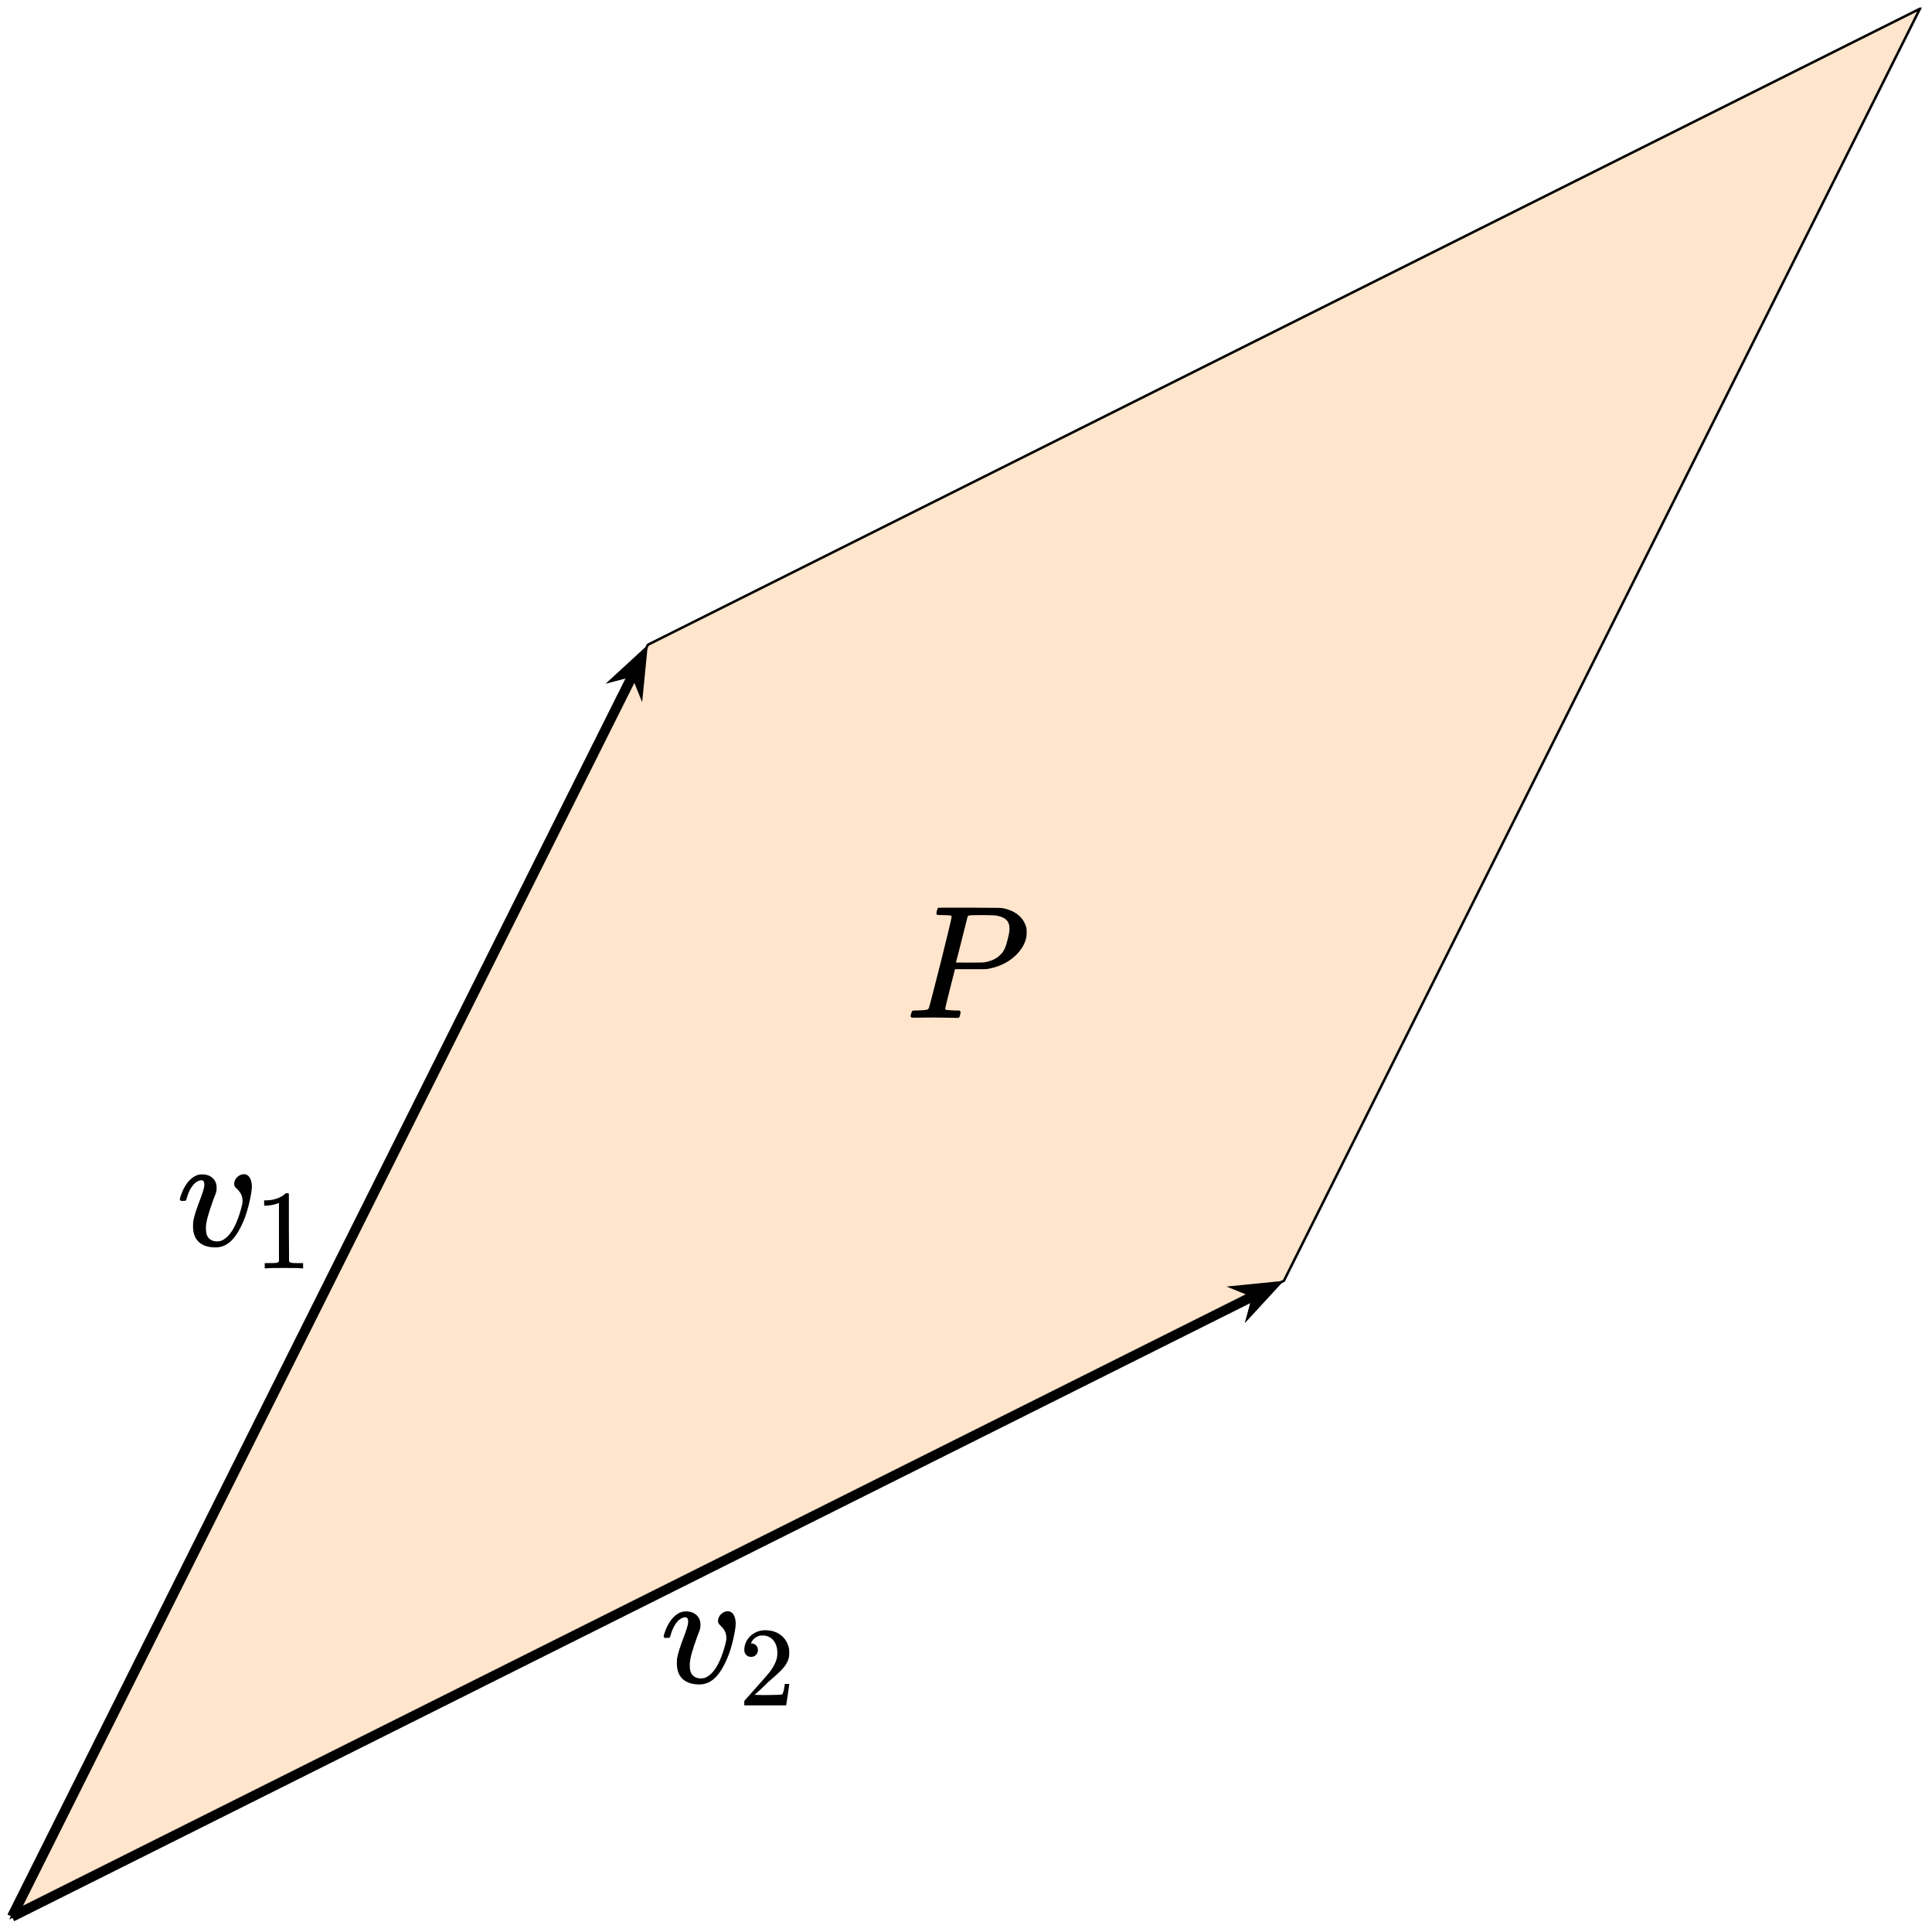
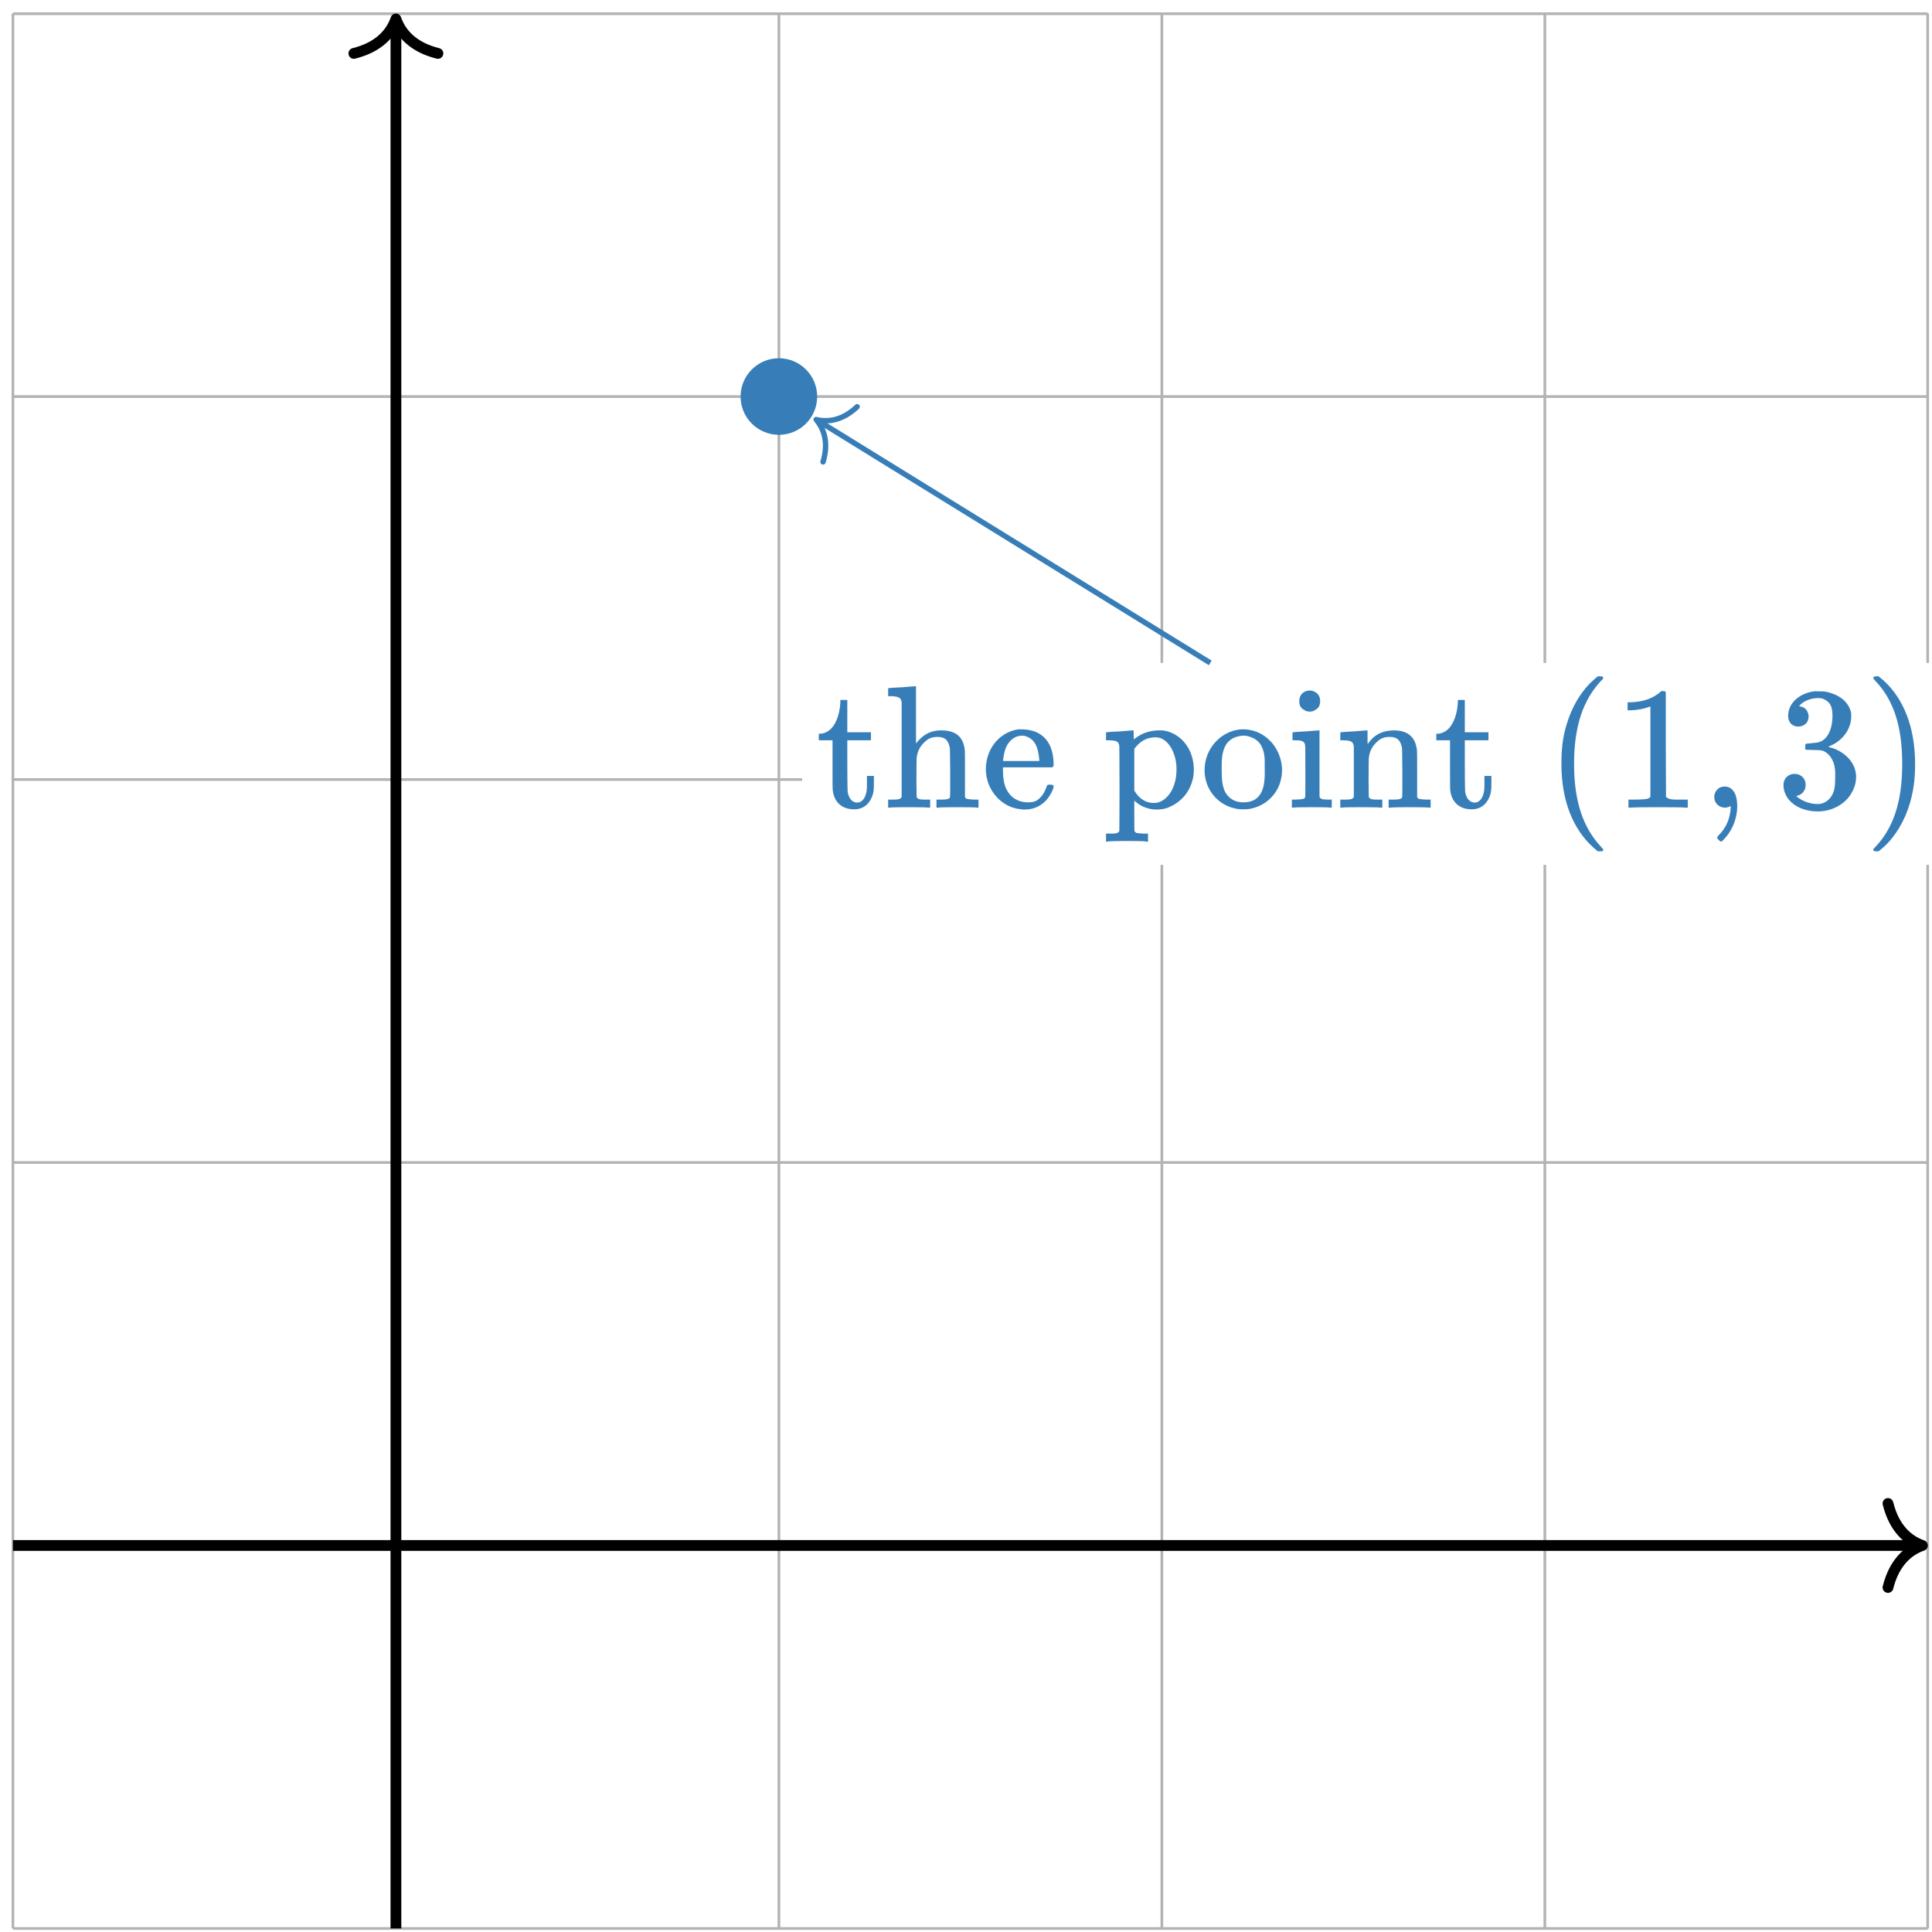
- <svg xmlns="http://www.w3.org/2000/svg" xmlns:xlink="http://www.w3.org/1999/xlink" width="155pt" height="155pt" viewBox="0 0 155 155" version="1.1">
+ <svg xmlns="http://www.w3.org/2000/svg" xmlns:xlink="http://www.w3.org/1999/xlink" width="143pt" height="143pt" viewBox="0 0 143 143" version="1.1">
  <defs>
    <g>
      <symbol overflow="visible" id="glyph0-0">
        <path style="stroke:none;" d="M 0.641 0 L 2.594 0 L 2.594 -6.906 L 0.641 -6.906 Z M 1.297 -0.641 L 1.297 -6.25 L 1.938 -6.25 L 1.938 -0.641 Z M 1.297 -0.641 " />
      </symbol>
      <symbol overflow="visible" id="glyph0-1">
-         <path style="stroke:none;" d="M 3.125 0.141 C 3.984 0.141 4.625 -0.422 5.172 -1.531 C 5.438 -2.062 5.609 -2.531 5.797 -3.266 C 5.953 -3.938 6.047 -4.406 6.047 -4.75 C 6.047 -5.234 5.859 -5.734 5.406 -5.734 C 5.016 -5.734 4.625 -5.359 4.625 -4.969 C 4.625 -4.828 4.672 -4.719 4.797 -4.609 C 5.156 -4.281 5.297 -3.984 5.297 -3.594 C 5.297 -3.406 5.266 -3.266 5.188 -2.984 C 4.844 -1.719 4.391 -0.891 3.859 -0.547 C 3.656 -0.391 3.5 -0.344 3.234 -0.344 C 2.844 -0.344 2.531 -0.547 2.422 -0.891 C 2.375 -1.078 2.359 -1.219 2.359 -1.469 C 2.391 -1.984 2.516 -2.469 2.984 -3.766 C 3.094 -4.031 3.188 -4.281 3.188 -4.344 C 3.219 -4.422 3.219 -4.562 3.219 -4.672 C 3.219 -5.297 2.734 -5.719 2.078 -5.719 C 1.719 -5.719 1.484 -5.609 1.266 -5.438 C 0.812 -5.094 0.5 -4.516 0.312 -3.906 C 0.281 -3.812 0.266 -3.75 0.266 -3.719 C 0.266 -3.672 0.328 -3.625 0.344 -3.594 L 0.531 -3.594 C 0.781 -3.594 0.734 -3.594 0.797 -3.719 C 1 -4.5 1.375 -5.062 1.781 -5.203 C 1.859 -5.234 1.938 -5.25 2 -5.25 C 2.156 -5.25 2.234 -5.125 2.234 -4.922 C 2.234 -4.797 2.219 -4.641 2.156 -4.484 C 2.156 -4.422 2.047 -4.125 1.953 -3.859 C 1.562 -2.844 1.422 -2.375 1.344 -1.953 C 1.328 -1.859 1.328 -1.688 1.328 -1.516 C 1.328 -0.391 2.047 0.141 3.125 0.141 Z M 3.125 0.141 " />
+         <path style="stroke:none;" d="M 1.828 -7.766 C 1.781 -6.969 1.547 -6.281 1.172 -5.875 C 0.953 -5.641 0.656 -5.484 0.344 -5.469 L 0.234 -5.469 L 0.234 -4.984 L 1.25 -4.984 L 1.25 -3.219 C 1.25 -2 1.25 -1.391 1.266 -1.297 C 1.359 -0.438 1.906 0.125 2.859 0.125 C 3.656 0.125 4.078 -0.422 4.25 -1.031 C 4.297 -1.25 4.312 -1.391 4.312 -1.891 L 4.312 -2.344 L 3.797 -2.344 L 3.797 -1.891 C 3.797 -1.562 3.797 -1.406 3.781 -1.297 C 3.703 -0.734 3.453 -0.375 3.078 -0.375 C 2.797 -0.375 2.562 -0.562 2.453 -0.875 C 2.344 -1.156 2.359 -1.031 2.344 -3.125 L 2.344 -4.984 L 4.094 -4.984 L 4.094 -5.578 L 2.344 -5.578 L 2.344 -7.969 L 1.828 -7.969 Z M 1.828 -7.766 " />
      </symbol>
      <symbol overflow="visible" id="glyph0-2">
-         <path style="stroke:none;" d="M 3.719 -8.141 C 3.719 -7.844 1.938 -0.844 1.891 -0.797 C 1.844 -0.703 1.781 -0.656 1.641 -0.641 C 1.5 -0.625 1.156 -0.594 0.875 -0.594 C 0.531 -0.594 0.531 -0.594 0.469 -0.328 C 0.438 -0.219 0.422 -0.172 0.422 -0.141 C 0.422 -0.109 0.438 -0.109 0.453 -0.078 C 0.484 -0.031 0.5 -0.016 0.656 -0.016 C 1.141 -0.016 1.594 -0.031 2.359 -0.031 C 3.141 -0.031 3.609 0 4.125 0 C 4.297 0 4.297 -0.031 4.344 -0.062 C 4.359 -0.109 4.438 -0.375 4.438 -0.453 C 4.438 -0.516 4.375 -0.562 4.359 -0.594 L 3.953 -0.594 C 3.562 -0.609 3.297 -0.641 3.234 -0.656 C 3.219 -0.672 3.203 -0.703 3.203 -0.766 C 3.203 -0.797 3.375 -1.5 3.594 -2.359 L 3.984 -3.906 L 5.203 -3.906 C 6.266 -3.906 6.453 -3.906 6.562 -3.922 C 7.5 -4.078 8.281 -4.453 8.875 -5.031 C 9.328 -5.484 9.594 -5.938 9.703 -6.438 C 9.734 -6.547 9.734 -6.703 9.734 -6.859 C 9.734 -7 9.734 -7.125 9.719 -7.203 C 9.5 -8.109 8.75 -8.641 7.766 -8.812 C 7.609 -8.828 7.578 -8.828 5.141 -8.844 C 2.719 -8.844 2.672 -8.844 2.625 -8.828 C 2.578 -8.781 2.5 -8.516 2.5 -8.391 C 2.5 -8.25 2.531 -8.25 2.984 -8.25 C 3.375 -8.234 3.719 -8.25 3.719 -8.141 Z M 8.359 -7.172 C 8.359 -6.922 8.328 -6.766 8.219 -6.328 C 8.062 -5.672 7.922 -5.344 7.641 -5.078 C 7.328 -4.75 6.891 -4.547 6.312 -4.453 C 6.172 -4.438 6.016 -4.438 5.109 -4.438 C 4.109 -4.438 4.062 -4.438 4.062 -4.453 C 4.094 -4.484 4.938 -7.922 5 -8.125 C 5.031 -8.188 5.109 -8.219 5.234 -8.234 C 5.281 -8.234 5.719 -8.25 6.219 -8.25 C 7 -8.234 7.141 -8.234 7.25 -8.219 C 7.875 -8.109 8.359 -7.891 8.359 -7.172 Z M 8.359 -7.172 " />
+         <path style="stroke:none;" d="M 2.438 -0.781 C 2.438 -0.797 2.422 -1.484 2.422 -2.172 C 2.422 -2.875 2.438 -3.578 2.438 -3.656 C 2.484 -4.125 2.656 -4.484 2.969 -4.797 C 3.25 -5.078 3.484 -5.234 3.984 -5.234 C 4.562 -5.234 4.781 -4.969 4.891 -4.438 C 4.906 -4.328 4.906 -4.172 4.922 -2.594 C 4.922 -1.625 4.922 -0.828 4.906 -0.797 C 4.906 -0.609 4.547 -0.594 4.219 -0.594 L 3.906 -0.594 L 3.906 0 L 4.016 0 C 4.188 -0.031 5.172 -0.031 5.469 -0.031 C 5.766 -0.031 6.75 -0.031 6.922 0 L 7.016 0 L 7.016 -0.594 L 6.812 -0.594 C 6.547 -0.594 6.266 -0.625 6.172 -0.641 C 6.109 -0.656 6.047 -0.719 6.016 -0.781 C 6.016 -0.797 6.016 -1.328 6.016 -2.469 C 6.016 -3.516 6.016 -4.172 6 -4.266 C 5.891 -5.25 5.328 -5.719 4.25 -5.719 C 3.328 -5.719 2.797 -5.266 2.391 -4.75 L 2.391 -8.984 L 2.344 -8.984 C 2.312 -8.984 1.859 -8.953 1.328 -8.906 C 0.797 -8.891 0.359 -8.844 0.344 -8.844 C 0.328 -8.844 0.328 -8.828 0.328 -8.547 L 0.328 -8.25 L 0.562 -8.25 C 1.125 -8.219 1.266 -8.141 1.328 -7.812 C 1.328 -7.75 1.328 -6 1.328 -4.266 C 1.328 -2.531 1.328 -0.797 1.328 -0.781 C 1.234 -0.609 1.016 -0.594 0.719 -0.594 L 0.328 -0.594 L 0.328 0 L 0.422 0 C 0.594 -0.031 1.578 -0.031 1.875 -0.031 C 2.172 -0.031 3.156 -0.031 3.328 0 L 3.438 0 L 3.438 -0.594 L 3.047 -0.594 C 2.734 -0.594 2.531 -0.609 2.438 -0.781 Z M 2.438 -0.781 " />
      </symbol>
-       <symbol overflow="visible" id="glyph1-0">
-         <path style="stroke:none;" d="M 0.453 0 L 1.812 0 L 1.812 -4.828 L 0.453 -4.828 Z M 0.906 -0.453 L 0.906 -4.375 L 1.359 -4.375 L 1.359 -0.453 Z M 0.906 -0.453 " />
+       <symbol overflow="visible" id="glyph0-3">
+         <path style="stroke:none;" d="M 5.375 -3.172 C 5.375 -4.797 4.578 -5.797 2.969 -5.797 C 2.891 -5.797 2.844 -5.797 2.781 -5.797 C 1.469 -5.625 0.359 -4.453 0.359 -2.828 C 0.359 -2.484 0.422 -2.188 0.516 -1.875 C 0.859 -0.875 1.688 -0.109 2.672 0.078 C 2.859 0.109 3.062 0.141 3.234 0.141 C 4.344 0.141 5.031 -0.578 5.344 -1.406 C 5.359 -1.484 5.375 -1.531 5.375 -1.562 C 5.375 -1.672 5.297 -1.703 5.109 -1.703 C 4.953 -1.703 4.953 -1.703 4.906 -1.656 C 4.891 -1.625 4.859 -1.578 4.828 -1.484 C 4.734 -1.219 4.609 -0.984 4.438 -0.797 C 4.188 -0.531 3.984 -0.391 3.5 -0.391 C 2.703 -0.391 2.156 -0.797 1.891 -1.344 C 1.719 -1.672 1.625 -2.172 1.625 -2.797 L 1.625 -2.984 L 5.281 -2.984 C 5.344 -3.047 5.375 -3.047 5.375 -3.172 Z M 4.312 -3.562 L 4.312 -3.453 L 1.641 -3.453 L 1.641 -3.547 C 1.703 -4.062 1.797 -4.422 1.984 -4.703 C 2.234 -5.078 2.578 -5.328 3.078 -5.328 C 3.219 -5.312 3.25 -5.312 3.359 -5.266 C 3.984 -5.047 4.234 -4.484 4.312 -3.562 Z M 4.312 -3.562 " />
      </symbol>
-       <symbol overflow="visible" id="glyph1-1">
-         <path style="stroke:none;" d="M 3.766 0 L 3.875 0 L 3.875 -0.422 L 3.328 -0.422 C 3.062 -0.422 2.875 -0.422 2.75 -0.547 L 2.734 -3.266 L 2.734 -5.984 C 2.688 -6.031 2.703 -6.031 2.578 -6.031 C 2.5 -6.031 2.5 -6.031 2.469 -6.016 C 2.422 -5.969 2.281 -5.844 2.188 -5.797 C 1.859 -5.594 1.438 -5.469 0.922 -5.453 L 0.75 -5.453 L 0.75 -5.031 L 0.922 -5.031 C 1.266 -5.047 1.594 -5.109 1.859 -5.219 C 1.891 -5.234 1.922 -5.234 1.938 -5.234 L 1.938 -0.547 C 1.859 -0.5 1.828 -0.453 1.719 -0.438 C 1.609 -0.422 1.297 -0.422 1.031 -0.422 L 0.797 -0.422 L 0.797 0 L 0.906 0 C 1.062 -0.031 2.047 -0.031 2.328 -0.031 C 2.625 -0.031 3.609 -0.031 3.766 0 Z M 3.766 0 " />
+       <symbol overflow="visible" id="glyph0-4">
+         <path style="stroke:none;" d="M 0.469 1.922 L 0.266 1.922 L 0.266 2.516 L 0.359 2.516 C 0.531 2.469 1.516 2.469 1.812 2.469 C 2.109 2.469 3.094 2.469 3.266 2.516 L 3.375 2.516 L 3.375 1.922 L 3.156 1.922 C 2.906 1.922 2.609 1.891 2.531 1.875 C 2.469 1.859 2.391 1.781 2.375 1.734 C 2.359 1.703 2.359 1.328 2.359 0.578 L 2.359 -0.516 L 2.469 -0.422 C 2.906 -0.047 3.453 0.141 4.016 0.141 C 4.281 0.141 4.547 0.109 4.812 0.016 C 5.859 -0.391 6.547 -1.219 6.734 -2.344 C 6.75 -2.453 6.766 -2.609 6.766 -2.797 C 6.766 -4.344 5.812 -5.453 4.641 -5.688 C 4.5 -5.719 4.438 -5.719 4.219 -5.719 C 3.453 -5.719 2.906 -5.484 2.438 -5.141 L 2.328 -5.047 L 2.312 -5.391 L 2.312 -5.719 L 2.281 -5.719 C 2.25 -5.719 1.797 -5.688 1.266 -5.641 C 0.734 -5.625 0.297 -5.578 0.281 -5.578 C 0.266 -5.578 0.266 -5.562 0.266 -5.281 L 0.266 -4.984 L 0.5 -4.984 C 1.062 -4.969 1.203 -4.891 1.25 -4.547 C 1.25 -4.484 1.266 -2.922 1.266 -1.375 C 1.266 0.188 1.25 1.703 1.25 1.734 C 1.172 1.906 0.953 1.922 0.641 1.922 Z M 5.484 -2.828 C 5.484 -2.031 5.25 -1.281 4.797 -0.812 C 4.5 -0.5 4.172 -0.344 3.812 -0.344 C 3.125 -0.344 2.656 -0.75 2.359 -1.266 L 2.359 -4.359 C 2.719 -4.812 3.156 -5.203 3.953 -5.203 C 4.016 -5.203 4.078 -5.188 4.125 -5.188 C 4.891 -5.062 5.484 -4.031 5.484 -2.828 Z M 5.484 -2.828 " />
      </symbol>
-       <symbol overflow="visible" id="glyph1-2">
-         <path style="stroke:none;" d="M 1 -3.891 C 1.328 -3.891 1.547 -4.141 1.547 -4.438 C 1.547 -4.719 1.344 -4.969 1.031 -4.969 C 1 -4.969 0.984 -4.969 0.984 -4.984 C 0.984 -5 1.031 -5.062 1.062 -5.141 C 1.266 -5.422 1.516 -5.609 1.922 -5.609 C 2.703 -5.609 3.109 -4.969 3.109 -4.203 C 3.109 -3.672 2.906 -3.25 2.5 -2.688 C 2.297 -2.438 2.25 -2.375 1.234 -1.234 C 0.828 -0.781 0.484 -0.391 0.469 -0.375 C 0.453 -0.359 0.453 -0.328 0.453 -0.172 L 0.453 0 L 3.812 0 L 3.812 -0.031 C 3.844 -0.078 4.047 -1.625 4.062 -1.688 L 4.062 -1.719 L 3.703 -1.719 L 3.703 -1.688 C 3.641 -1.281 3.625 -1.203 3.578 -1.062 C 3.547 -0.984 3.516 -0.891 3.484 -0.875 C 3.438 -0.859 2.891 -0.828 1.969 -0.828 L 1.281 -0.844 L 1.828 -1.344 C 2.438 -1.938 2.406 -1.906 2.734 -2.188 C 3.328 -2.703 3.562 -2.953 3.75 -3.219 C 3.969 -3.547 4.062 -3.812 4.062 -4.219 C 4.062 -4.328 4.062 -4.438 4.047 -4.516 C 3.891 -5.406 3.188 -6.031 2.125 -6.031 C 1.203 -6.031 0.453 -5.312 0.453 -4.453 C 0.453 -4.141 0.656 -3.891 1 -3.891 Z M 1 -3.891 " />
+       <symbol overflow="visible" id="glyph0-5">
+         <path style="stroke:none;" d="M 0.359 -2.766 C 0.359 -1.422 1.25 -0.266 2.547 0.047 C 2.797 0.109 2.938 0.125 3.234 0.125 C 3.516 0.125 3.672 0.109 3.906 0.047 C 5 -0.219 5.828 -1.094 6.031 -2.172 C 6.078 -2.391 6.094 -2.578 6.094 -2.781 C 6.094 -3.594 5.734 -4.438 5.188 -4.969 C 4.656 -5.5 3.953 -5.797 3.234 -5.797 C 3.141 -5.797 3.016 -5.797 2.922 -5.781 C 1.547 -5.609 0.359 -4.375 0.359 -2.766 Z M 3.469 -5.312 C 4.188 -5.156 4.594 -4.766 4.75 -4.047 C 4.812 -3.75 4.812 -3.625 4.812 -2.922 L 4.812 -2.5 C 4.812 -1.266 4.438 -0.391 3.234 -0.391 C 2.547 -0.391 2.125 -0.719 1.875 -1.172 C 1.656 -1.641 1.625 -2.109 1.625 -2.922 C 1.625 -3.297 1.641 -3.641 1.656 -3.75 C 1.766 -4.5 2 -4.906 2.531 -5.172 C 2.766 -5.266 3.016 -5.328 3.266 -5.328 C 3.328 -5.328 3.406 -5.328 3.469 -5.312 Z M 3.469 -5.312 " />
+       </symbol>
+       <symbol overflow="visible" id="glyph0-6">
+         <path style="stroke:none;" d="M 1.703 -8.672 C 1.25 -8.672 0.891 -8.391 0.891 -7.891 C 0.891 -7.531 1.031 -7.344 1.25 -7.234 C 1.375 -7.141 1.484 -7.109 1.672 -7.109 C 1.844 -7.109 1.953 -7.141 2.078 -7.234 C 2.297 -7.344 2.438 -7.531 2.438 -7.891 C 2.438 -8.375 2.109 -8.625 1.703 -8.672 Z M 3.203 0 L 3.297 0 L 3.297 -0.594 L 3 -0.594 C 2.516 -0.609 2.484 -0.641 2.391 -0.797 L 2.391 -5.719 L 2.359 -5.719 C 2.328 -5.719 1.891 -5.688 1.375 -5.641 C 0.859 -5.625 0.422 -5.578 0.422 -5.578 C 0.391 -5.578 0.391 -5.562 0.391 -5.281 L 0.391 -4.984 L 0.531 -4.984 C 0.922 -4.984 1.203 -4.969 1.297 -4.734 C 1.344 -4.594 1.344 -4.578 1.344 -2.656 C 1.344 -1.391 1.344 -0.797 1.328 -0.781 C 1.312 -0.719 1.25 -0.656 1.172 -0.641 C 1.094 -0.625 0.797 -0.594 0.547 -0.594 L 0.344 -0.594 L 0.344 0 L 0.438 0 C 0.594 -0.031 1.562 -0.031 1.859 -0.031 C 2.125 -0.031 3.062 -0.031 3.203 0 Z M 3.203 0 " />
+       </symbol>
+       <symbol overflow="visible" id="glyph0-7">
+         <path style="stroke:none;" d="M 2.438 -0.781 C 2.438 -0.797 2.422 -1.484 2.422 -2.172 C 2.422 -2.875 2.438 -3.578 2.438 -3.656 C 2.484 -4.125 2.656 -4.484 2.969 -4.797 C 3.25 -5.078 3.484 -5.234 3.984 -5.234 C 4.562 -5.234 4.781 -4.969 4.891 -4.438 C 4.906 -4.328 4.906 -4.172 4.922 -2.594 C 4.922 -1.625 4.922 -0.828 4.906 -0.797 C 4.906 -0.609 4.547 -0.594 4.219 -0.594 L 3.906 -0.594 L 3.906 0 L 4.016 0 C 4.188 -0.031 5.172 -0.031 5.469 -0.031 C 5.766 -0.031 6.75 -0.031 6.922 0 L 7.016 0 L 7.016 -0.594 L 6.812 -0.594 C 6.547 -0.594 6.266 -0.625 6.172 -0.641 C 6.109 -0.656 6.047 -0.719 6.016 -0.781 C 6.016 -0.797 6.016 -1.328 6.016 -2.469 C 6.016 -3.516 6.016 -4.172 6 -4.266 C 5.891 -5.203 5.359 -5.688 4.359 -5.719 C 3.375 -5.719 2.797 -5.344 2.375 -4.734 L 2.359 -4.719 C 2.344 -4.719 2.344 -4.812 2.344 -5.203 L 2.344 -5.719 L 2.312 -5.719 C 2.281 -5.719 1.844 -5.688 1.328 -5.641 C 0.797 -5.625 0.359 -5.578 0.344 -5.578 C 0.328 -5.578 0.328 -5.562 0.328 -5.281 L 0.328 -4.984 L 0.562 -4.984 C 1.125 -4.969 1.266 -4.891 1.328 -4.547 C 1.328 -4.484 1.328 -3.547 1.328 -2.625 C 1.328 -1.703 1.328 -0.797 1.328 -0.781 C 1.234 -0.609 1.016 -0.594 0.719 -0.594 L 0.328 -0.594 L 0.328 0 L 0.422 0 C 0.594 -0.031 1.578 -0.031 1.875 -0.031 C 2.172 -0.031 3.156 -0.031 3.328 0 L 3.438 0 L 3.438 -0.594 L 3.047 -0.594 C 2.734 -0.594 2.531 -0.609 2.438 -0.781 Z M 2.438 -0.781 " />
+       </symbol>
+       <symbol overflow="visible" id="glyph0-8">
+         <path style="stroke:none;" d="M 4.312 3.125 C 4.312 3.062 4.297 3.062 4.172 2.922 C 2.812 1.484 2.156 -0.484 2.156 -3.234 C 2.156 -6 2.812 -7.969 4.172 -9.406 C 4.297 -9.531 4.312 -9.547 4.312 -9.594 C 4.312 -9.625 4.297 -9.656 4.281 -9.672 C 4.234 -9.719 4.234 -9.719 4.078 -9.719 L 3.906 -9.719 L 3.547 -9.406 C 2.656 -8.594 1.984 -7.453 1.594 -6.125 C 1.328 -5.219 1.219 -4.438 1.219 -3.234 C 1.219 -0.5 2.078 1.578 3.547 2.922 L 3.906 3.234 L 4.078 3.234 C 4.25 3.234 4.312 3.219 4.312 3.125 Z M 4.312 3.125 " />
+       </symbol>
+       <symbol overflow="visible" id="glyph0-9">
+         <path style="stroke:none;" d="M 5.391 0 L 5.531 0 L 5.531 -0.594 L 4.766 -0.594 C 4.375 -0.594 4.109 -0.609 3.922 -0.797 L 3.906 -4.672 L 3.906 -8.547 C 3.828 -8.609 3.859 -8.625 3.688 -8.625 C 3.578 -8.625 3.562 -8.625 3.531 -8.594 C 3.469 -8.516 3.25 -8.359 3.141 -8.297 C 2.656 -7.984 2.047 -7.828 1.328 -7.797 L 1.078 -7.797 L 1.078 -7.203 L 1.328 -7.203 C 1.812 -7.219 2.281 -7.312 2.656 -7.453 C 2.703 -7.469 2.75 -7.484 2.766 -7.484 L 2.766 -0.797 C 2.672 -0.719 2.609 -0.641 2.453 -0.641 C 2.312 -0.609 1.859 -0.594 1.484 -0.594 L 1.141 -0.594 L 1.141 0 L 1.297 0 C 1.516 -0.031 2.922 -0.031 3.328 -0.031 C 3.75 -0.031 5.172 -0.031 5.391 0 Z M 5.391 0 " />
+       </symbol>
+       <symbol overflow="visible" id="glyph0-10">
+         <path style="stroke:none;" d="M 1.016 -0.781 C 1.016 -0.344 1.359 0 1.812 0 C 1.938 0 2.047 -0.031 2.156 -0.078 C 2.203 -0.109 2.234 -0.109 2.234 -0.109 L 2.234 0.031 C 2.188 0.797 1.906 1.484 1.359 2.031 C 1.25 2.141 1.234 2.188 1.234 2.234 C 1.234 2.297 1.453 2.516 1.516 2.516 C 1.562 2.516 1.625 2.453 1.75 2.328 C 2.266 1.781 2.578 1.109 2.688 0.344 C 2.703 0.25 2.719 0.062 2.719 -0.109 C 2.719 -0.859 2.469 -1.562 1.781 -1.562 C 1.328 -1.562 1.016 -1.203 1.016 -0.781 Z M 1.016 -0.781 " />
+       </symbol>
+       <symbol overflow="visible" id="glyph0-11">
+         <path style="stroke:none;" d="M 1.641 -6 C 2.109 -6 2.406 -6.328 2.406 -6.734 C 2.406 -7.109 2.156 -7.453 1.797 -7.484 C 1.75 -7.5 1.703 -7.516 1.703 -7.516 C 1.703 -7.531 1.859 -7.688 1.969 -7.766 C 2.281 -7.984 2.719 -8.109 3.109 -8.109 C 3.375 -8.109 3.516 -8.062 3.719 -7.922 C 4.047 -7.719 4.172 -7.375 4.172 -6.797 C 4.172 -5.812 3.797 -4.906 3 -4.812 C 2.922 -4.797 2.297 -4.734 2.25 -4.734 C 2.234 -4.734 2.219 -4.734 2.188 -4.703 C 2.156 -4.656 2.156 -4.656 2.156 -4.5 C 2.156 -4.359 2.156 -4.344 2.172 -4.297 L 2.219 -4.281 L 2.766 -4.266 C 3.359 -4.25 3.359 -4.25 3.547 -4.172 C 4.062 -3.906 4.375 -3.328 4.375 -2.531 L 4.375 -2.266 C 4.375 -1.625 4.328 -1.281 4.156 -0.953 C 3.922 -0.516 3.531 -0.266 3.078 -0.266 C 2.453 -0.266 1.875 -0.516 1.484 -0.859 L 1.562 -0.875 C 1.938 -0.969 2.188 -1.281 2.188 -1.688 C 2.188 -2.156 1.844 -2.5 1.359 -2.5 C 0.922 -2.5 0.547 -2.172 0.547 -1.688 C 0.547 -1.484 0.578 -1.25 0.672 -1.047 C 0.984 -0.25 1.938 0.281 3.078 0.281 C 4.266 0.281 5.266 -0.375 5.672 -1.25 C 5.844 -1.578 5.922 -1.922 5.922 -2.266 C 5.922 -3 5.516 -3.656 4.859 -4.078 C 4.312 -4.438 3.875 -4.469 3.875 -4.5 C 3.875 -4.516 3.891 -4.516 3.906 -4.531 C 4.812 -4.875 5.562 -5.719 5.562 -6.766 C 5.562 -6.891 5.562 -7.016 5.531 -7.109 C 5.391 -7.625 5.031 -8.047 4.453 -8.328 C 4.172 -8.453 3.906 -8.547 3.594 -8.594 C 3.469 -8.609 3.219 -8.609 3.016 -8.609 L 2.828 -8.609 C 1.875 -8.5 0.891 -7.844 0.891 -6.781 C 0.891 -6.328 1.172 -6 1.641 -6 Z M 1.641 -6 " />
+       </symbol>
+       <symbol overflow="visible" id="glyph0-12">
+         <path style="stroke:none;" d="M 0.781 -9.703 C 0.734 -9.672 0.719 -9.609 0.719 -9.562 C 0.719 -9.547 0.797 -9.469 0.859 -9.391 C 2.234 -7.969 2.859 -5.984 2.859 -3.234 C 2.859 -0.5 2.234 1.484 0.859 2.922 C 0.797 2.984 0.719 3.062 0.719 3.078 C 0.719 3.219 0.766 3.234 0.953 3.234 L 1.109 3.234 L 1.484 2.922 C 2.375 2.109 3.047 0.969 3.438 -0.359 C 3.688 -1.25 3.812 -2.062 3.812 -3.234 C 3.812 -5.969 2.953 -8.062 1.484 -9.406 L 1.109 -9.719 L 0.953 -9.719 C 0.859 -9.719 0.797 -9.703 0.781 -9.703 Z M 0.781 -9.703 " />
      </symbol>
    </g>
    <clipPath id="clip1">
-       <path d="M 0 0.605 L 155 0.605 L 155 154 L 0 154 Z M 0 0.605 " />
-     </clipPath>
-     <clipPath id="clip2">
-       <path d="M 0 0.605 L 155 0.605 L 155 155 L 0 155 Z M 0 0.605 " />
+       <path d="M 0 0.605 L 143 0.605 L 143 143 L 0 143 Z M 0 0.605 " />
    </clipPath>
  </defs>
  <g id="surface1">
    <g clip-path="url(#clip1)" clip-rule="nonzero">
-       <path style=" stroke:none;fill-rule:nonzero;fill:rgb(100%,49.799%,0%);fill-opacity:0.2;" d="M 0.957 153.777 L 51.98 51.727 L 154.031 0.703 L 103.004 102.754 Z M 0.957 153.777 " />
+       <path style="fill:none;stroke-width:0.199;stroke-linecap:butt;stroke-linejoin:miter;stroke:rgb(70%,70%,70%);stroke-opacity:1;stroke-miterlimit:10;" d="M -28.347 -28.347 L 113.387 -28.347 M -28.347 0 L 113.387 0 M -28.347 28.348 L 113.387 28.348 M -28.347 56.692 L 113.387 56.692 M -28.347 85.039 L 113.387 85.039 M -28.347 113.375 L 113.387 113.375 M -28.347 -28.347 L -28.347 113.387 M 0.001 -28.347 L 0.001 113.387 M 28.348 -28.347 L 28.348 113.387 M 56.692 -28.347 L 56.692 113.387 M 85.04 -28.347 L 85.04 113.387 M 113.376 -28.347 L 113.376 113.387 " transform="matrix(1,0,0,-1,29.304,114.391)" />
    </g>
-     <g clip-path="url(#clip2)" clip-rule="nonzero">
-       <path style="fill:none;stroke-width:0.199;stroke-linecap:butt;stroke-linejoin:miter;stroke:rgb(0%,0%,0%);stroke-opacity:1;stroke-miterlimit:10;" d="M 0 -0 L 51.023 102.05 L 153.074 153.074 L 102.047 51.023 Z M 0 -0 " transform="matrix(1,0,0,-1,0.957,153.777)" />
+     <path style="fill:none;stroke-width:0.797;stroke-linecap:butt;stroke-linejoin:miter;stroke:rgb(0%,0%,0%);stroke-opacity:1;stroke-miterlimit:10;" d="M -28.347 0 L 112.591 0 " transform="matrix(1,0,0,-1,29.304,114.391)" />
+     <path style="fill:none;stroke-width:0.797;stroke-linecap:round;stroke-linejoin:round;stroke:rgb(0%,0%,0%);stroke-opacity:1;stroke-miterlimit:10;" d="M -2.551 3.11 C -2.086 1.243 -1.047 0.364 0 0 C -1.047 -0.363 -2.086 -1.246 -2.551 -3.109 " transform="matrix(1,0,0,-1,142.2927,114.391)" />
+     <path style="fill:none;stroke-width:0.797;stroke-linecap:butt;stroke-linejoin:miter;stroke:rgb(0%,0%,0%);stroke-opacity:1;stroke-miterlimit:10;" d="M 0.001 -28.347 L 0.001 112.59 " transform="matrix(1,0,0,-1,29.304,114.391)" />
+     <path style="fill:none;stroke-width:0.797;stroke-linecap:round;stroke-linejoin:round;stroke:rgb(0%,0%,0%);stroke-opacity:1;stroke-miterlimit:10;" d="M -2.551 3.113 C -2.086 1.245 -1.047 0.363 -0 -0.001 C -1.047 -0.364 -2.086 -1.243 -2.551 -3.11 " transform="matrix(0,-1,-1,0,29.304,1.40228)" />
+     <path style=" stroke:none;fill-rule:nonzero;fill:rgb(21.57%,49.409%,72.159%);fill-opacity:1;" d="M 60.484 29.352 C 60.484 27.785 59.215 26.516 57.652 26.516 C 56.086 26.516 54.816 27.785 54.816 29.352 C 54.816 30.918 56.086 32.184 57.652 32.184 C 59.215 32.184 60.484 30.918 60.484 29.352 Z M 60.484 29.352 " />
+     <path style=" stroke:none;fill-rule:nonzero;fill:rgb(100%,100%,100%);fill-opacity:1;" d="M 59.375 64.012 L 143.973 64.012 L 143.973 49.066 L 59.375 49.066 Z M 59.375 64.012 " />
+     <g style="fill:rgb(21.57%,49.409%,72.159%);fill-opacity:1;">
+       <use xlink:href="#glyph0-1" x="60.371" y="59.778" />
+       <use xlink:href="#glyph0-2" x="65.409" y="59.778" />
+       <use xlink:href="#glyph0-3" x="72.61" y="59.778" />
    </g>
-     <path style="fill:none;stroke-width:0.797;stroke-linecap:butt;stroke-linejoin:miter;stroke:rgb(0%,0%,0%);stroke-opacity:1;stroke-miterlimit:10;" d="M 0 -0 L 49.871 99.746 " transform="matrix(1,0,0,-1,0.957,153.777)" />
-     <path style="fill-rule:nonzero;fill:rgb(0%,0%,0%);fill-opacity:1;stroke-width:0.718;stroke-linecap:butt;stroke-linejoin:miter;stroke:rgb(0%,0%,0%);stroke-opacity:1;stroke-miterlimit:10;" d="M 3.231 0.002 L 1.159 0.791 L 1.856 -0 L 1.159 -0.79 Z M 3.231 0.002 " transform="matrix(0.44722,-0.89442,-0.89442,-0.44722,50.07976,55.53143)" />
-     <g style="fill:rgb(0%,0%,0%);fill-opacity:1;">
-       <use xlink:href="#glyph0-1" x="14.16" y="99.937" />
+     <g style="fill:rgb(21.57%,49.409%,72.159%);fill-opacity:1;">
+       <use xlink:href="#glyph0-4" x="81.598" y="59.778" />
+       <use xlink:href="#glyph0-5" x="88.799" y="59.778" />
+       <use xlink:href="#glyph0-6" x="95.275" y="59.778" />
+       <use xlink:href="#glyph0-7" x="98.876" y="59.778" />
+       <use xlink:href="#glyph0-1" x="106.076" y="59.778" />
    </g>
-     <g style="fill:rgb(0%,0%,0%);fill-opacity:1;">
-       <use xlink:href="#glyph1-1" x="20.442" y="101.757" />
+     <g style="fill:rgb(21.57%,49.409%,72.159%);fill-opacity:1;">
+       <use xlink:href="#glyph0-8" x="114.352" y="59.778" />
+       <use xlink:href="#glyph0-9" x="119.391" y="59.778" />
+       <use xlink:href="#glyph0-10" x="125.866" y="59.778" />
    </g>
-     <path style="fill:none;stroke-width:0.797;stroke-linecap:butt;stroke-linejoin:miter;stroke:rgb(0%,0%,0%);stroke-opacity:1;stroke-miterlimit:10;" d="M 0 -0 L 99.746 49.875 " transform="matrix(1,0,0,-1,0.957,153.777)" />
-     <path style="fill-rule:nonzero;fill:rgb(0%,0%,0%);fill-opacity:1;stroke-width:0.718;stroke-linecap:butt;stroke-linejoin:miter;stroke:rgb(0%,0%,0%);stroke-opacity:1;stroke-miterlimit:10;" d="M 3.228 -0 L 1.16 0.789 L 1.857 -0 L 1.158 -0.786 Z M 3.228 -0 " transform="matrix(0.89442,-0.44722,-0.44722,-0.89442,99.20257,104.6542)" />
-     <g style="fill:rgb(0%,0%,0%);fill-opacity:1;">
-       <use xlink:href="#glyph0-1" x="52.977" y="134.999" />
+     <g style="fill:rgb(21.57%,49.409%,72.159%);fill-opacity:1;">
+       <use xlink:href="#glyph0-11" x="131.461" y="59.778" />
+       <use xlink:href="#glyph0-12" x="137.937" y="59.778" />
    </g>
-     <g style="fill:rgb(0%,0%,0%);fill-opacity:1;">
-       <use xlink:href="#glyph1-2" x="59.259" y="136.819" />
-     </g>
-     <g style="fill:rgb(0%,0%,0%);fill-opacity:1;">
-       <use xlink:href="#glyph0-2" x="72.63" y="81.664" />
-     </g>
+     <path style="fill:none;stroke-width:0.399;stroke-linecap:butt;stroke-linejoin:miter;stroke:rgb(21.57%,49.409%,72.159%);stroke-opacity:1;stroke-miterlimit:10;" d="M 31.278 83.231 L 60.274 65.325 " transform="matrix(1,0,0,-1,29.304,114.391)" />
+     <path style="fill:none;stroke-width:0.399;stroke-linecap:round;stroke-linejoin:round;stroke:rgb(21.57%,49.409%,72.159%);stroke-opacity:1;stroke-miterlimit:10;" d="M -2.07 2.39 C -1.693 0.958 -0.849 0.28 0.001 -0 C -0.851 -0.279 -1.693 -0.955 -2.072 -2.392 " transform="matrix(-0.8537,-0.52728,-0.52728,0.8537,60.41095,31.05526)" />
  </g>
</svg>
